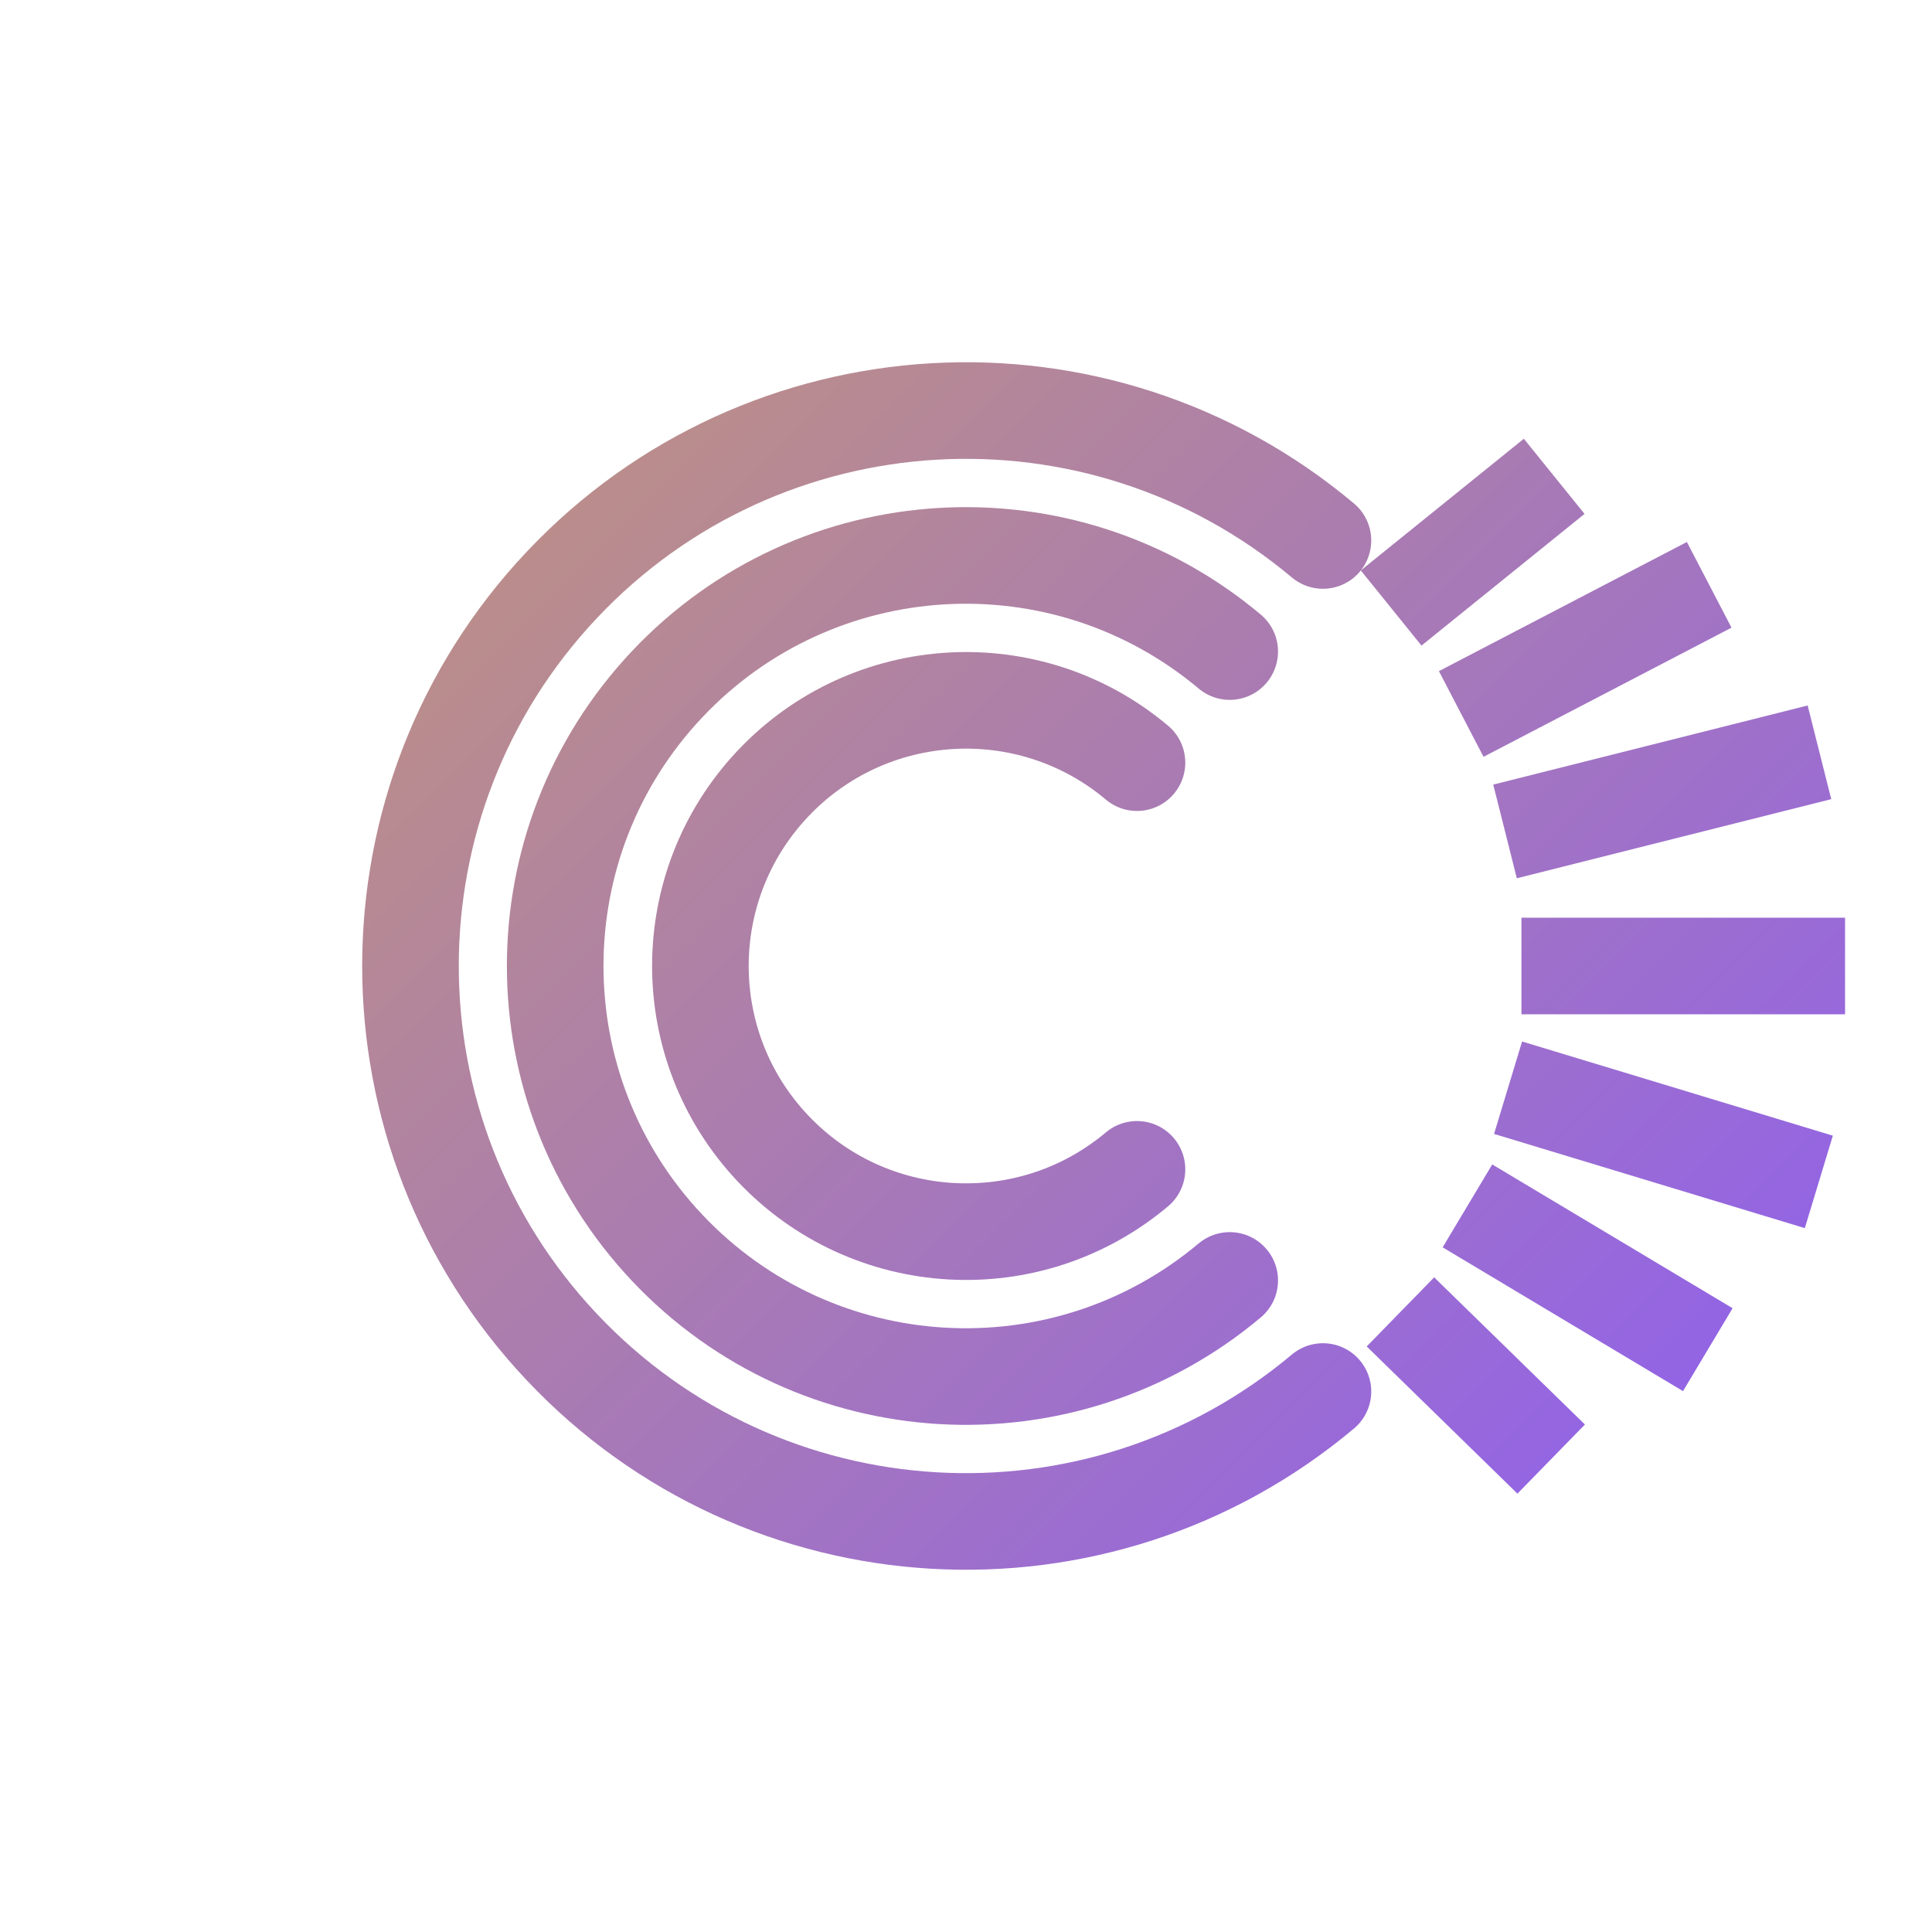
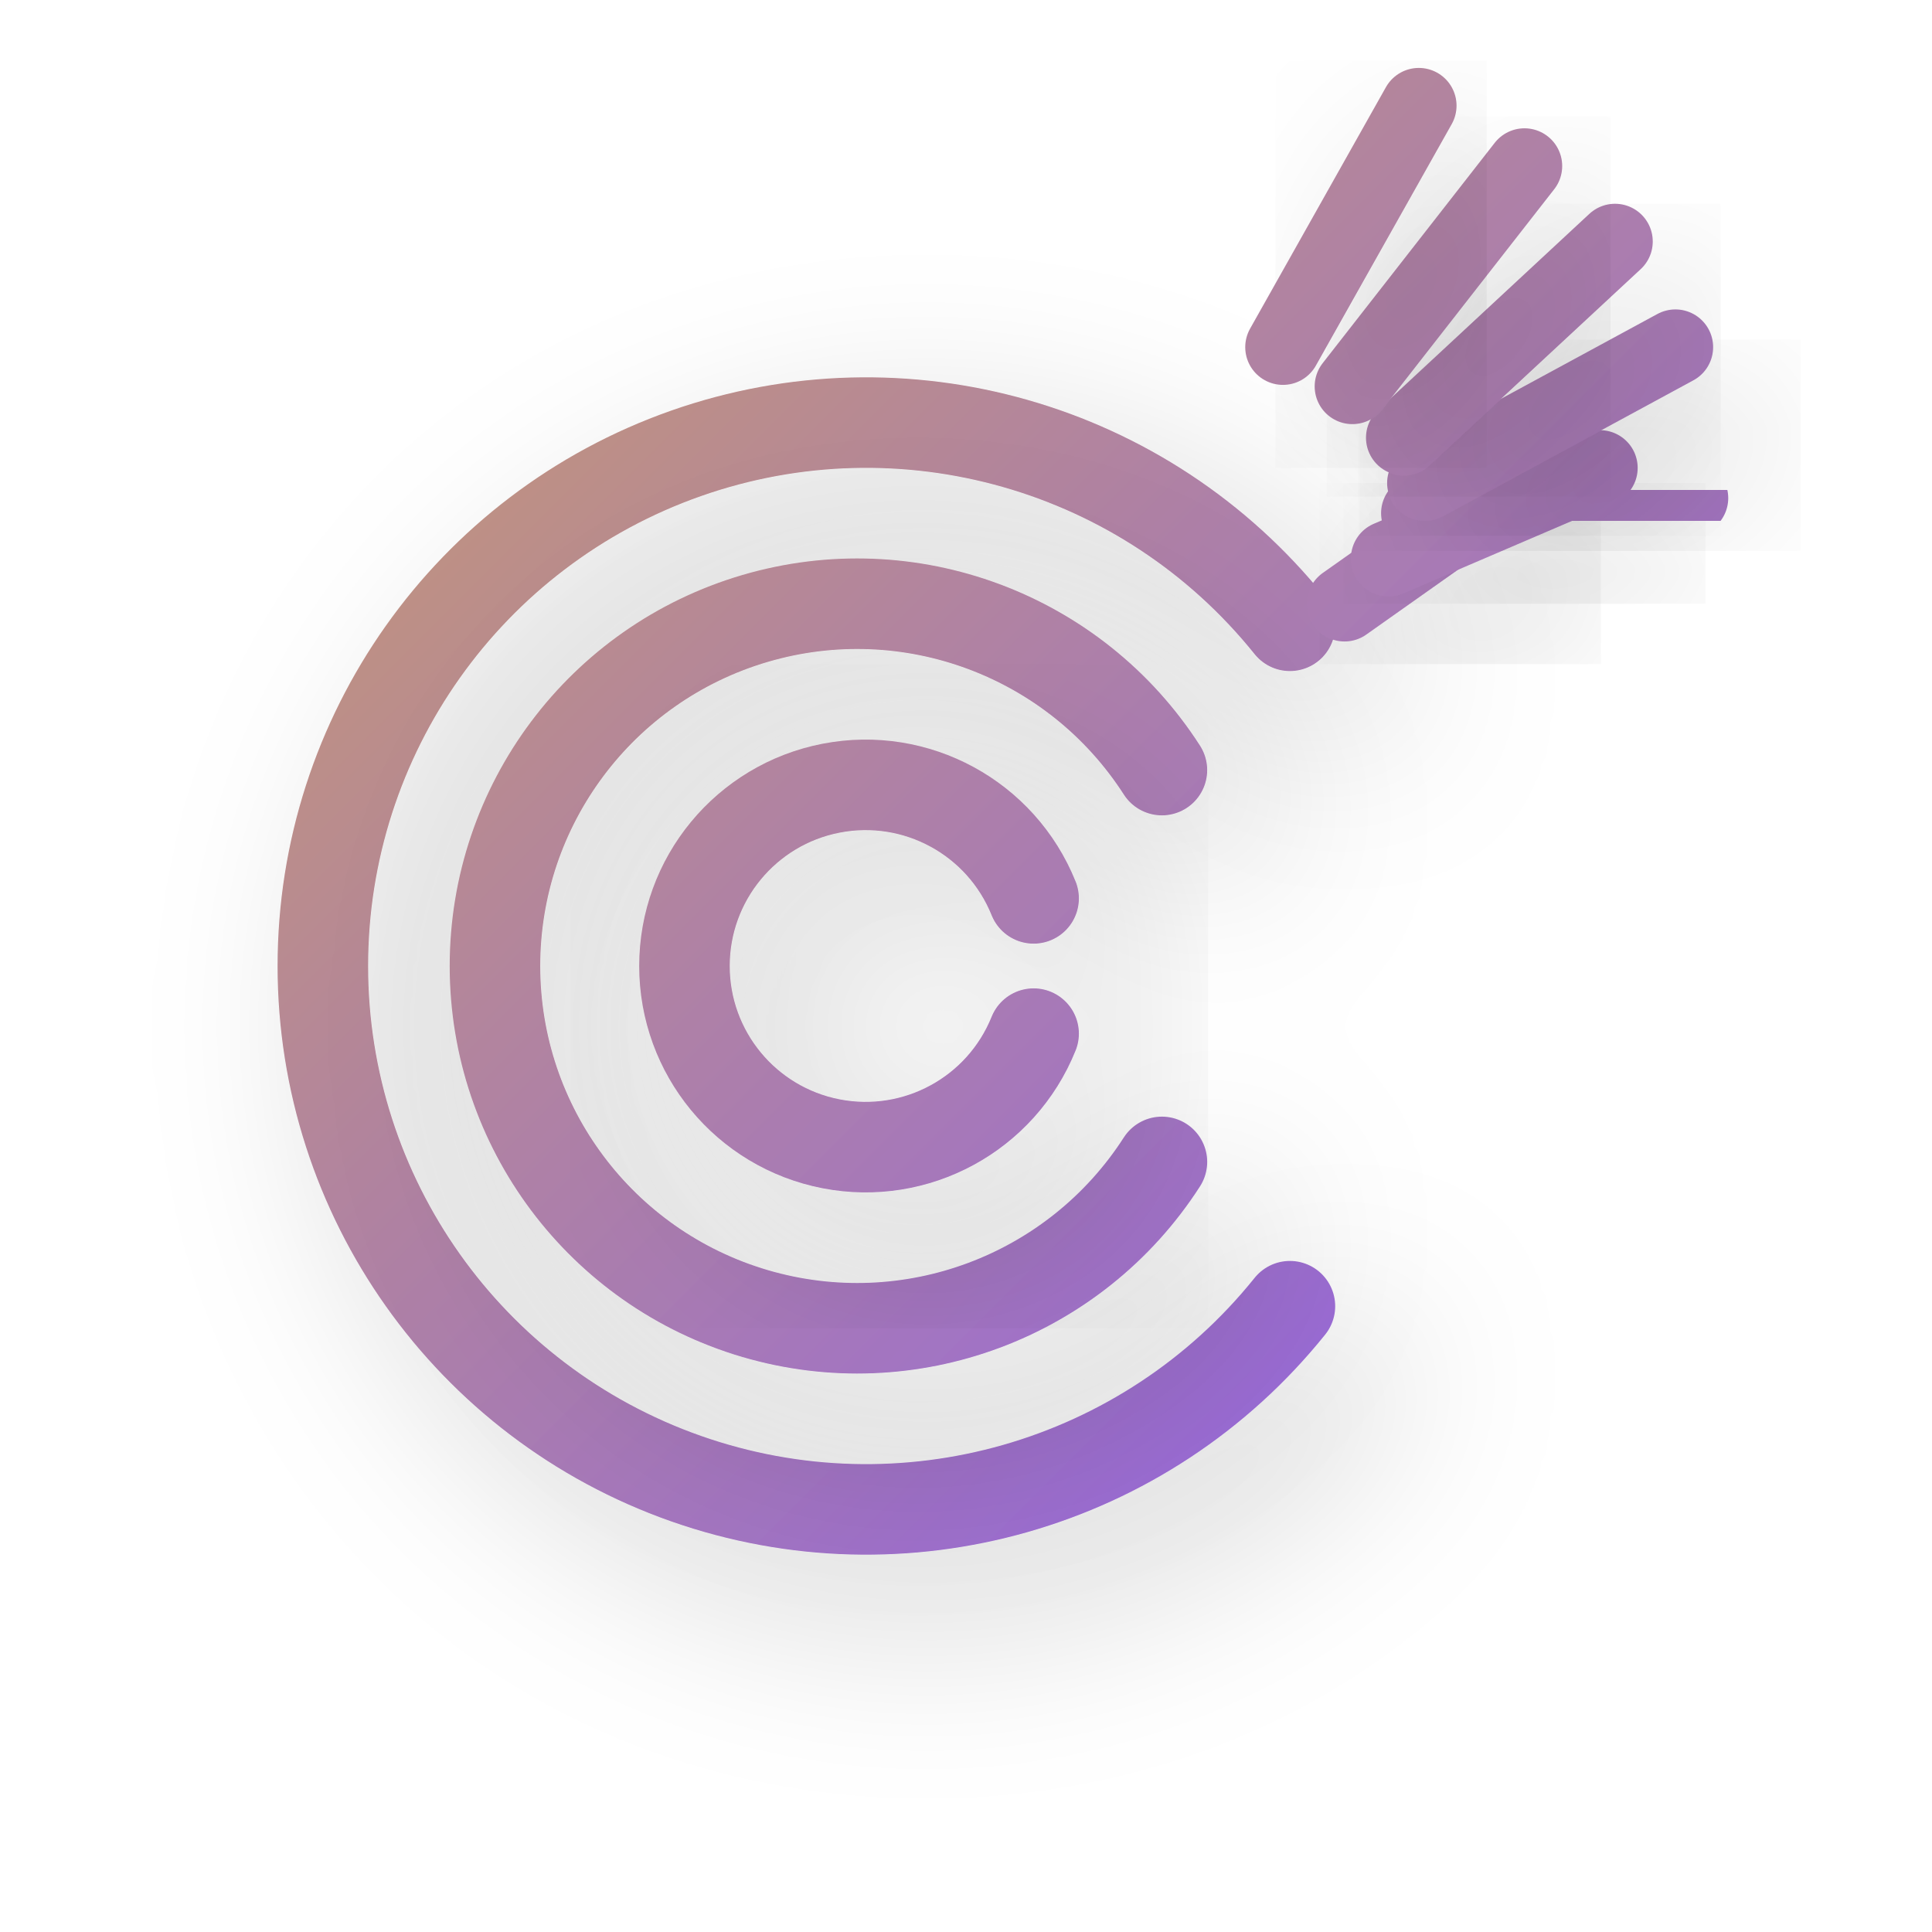
- <svg xmlns="http://www.w3.org/2000/svg" viewBox="0 0 40 40" fill="none">
+ <svg xmlns="http://www.w3.org/2000/svg" viewBox="0 0 64 64" fill="none">
  <defs>
-     <linearGradient id="lG" x1="4" y1="4" x2="36" y2="36" gradientUnits="userSpaceOnUse">
+     <linearGradient id="logoGrad" x1="8" y1="8" x2="56" y2="56" gradientUnits="userSpaceOnUse">
      <stop offset="0%" stop-color="#C89B6D" />
      <stop offset="100%" stop-color="#8B5CF6" />
    </linearGradient>
+     <filter id="shadow" x="-50%" y="-50%" width="200%" height="200%">
+       <feDropShadow dx="2" dy="2" stdDeviation="3" flood-opacity="0.2" />
+     </filter>
  </defs>
-   <path d="M 23.54 24.21 A 5.5 5.5 0 1 1 23.54 15.79" stroke="url(#lG)" stroke-width="2" stroke-linecap="round" fill="none" />
-   <path d="M 25.46 26.51 A 8.5 8.5 0 1 1 25.46 13.49" stroke="url(#lG)" stroke-width="2" stroke-linecap="round" fill="none" />
-   <path d="M 27.39 28.81 A 11.5 11.5 0 1 1 27.39 11.19" stroke="url(#lG)" stroke-width="2" stroke-linecap="round" fill="none" />
-   <line x1="29.58" y1="11.96" x2="31.40" y2="10.49" stroke="url(#lG)" stroke-width="2" stroke-linecap="square" />
-   <line x1="31.14" y1="14.32" x2="34.50" y2="12.57" stroke="url(#lG)" stroke-width="2" stroke-linecap="square" />
-   <line x1="32.13" y1="16.97" x2="36.70" y2="15.82" stroke="url(#lG)" stroke-width="2" stroke-linecap="square" />
-   <line x1="32.50" y1="20.00" x2="37.20" y2="20.00" stroke="url(#lG)" stroke-width="2" stroke-linecap="square" />
-   <line x1="32.18" y1="22.81" x2="36.70" y2="24.18" stroke="url(#lG)" stroke-width="2" stroke-linecap="square" />
-   <line x1="31.24" y1="25.48" x2="34.50" y2="27.43" stroke="url(#lG)" stroke-width="2" stroke-linecap="square" />
-   <line x1="29.71" y1="27.86" x2="31.40" y2="29.51" stroke="url(#lG)" stroke-width="2" stroke-linecap="square" />
+   <path d="M 42.73 43.27 A 18 18 0 1 1 42.73 20.73" stroke="url(#logoGrad)" stroke-width="3" stroke-linecap="round" fill="none" filter="url(#shadow)" />
+   <path d="M 38.49 38.49 A 12 12 0 1 1 38.49 25.51" stroke="url(#logoGrad)" stroke-width="3" stroke-linecap="round" fill="none" filter="url(#shadow)" />
+   <path d="M 34.24 34.24 A 6 6 0 1 1 34.24 29.76" stroke="url(#logoGrad)" stroke-width="3" stroke-linecap="round" fill="none" filter="url(#shadow)" />
+   <line x1="44.54" y1="20.00" x2="50.20" y2="16.00" stroke="url(#logoGrad)" stroke-width="2.5" stroke-linecap="round" filter="url(#shadow)" />
+   <line x1="46.00" y1="18.50" x2="53.00" y2="15.50" stroke="url(#logoGrad)" stroke-width="2.5" stroke-linecap="round" filter="url(#shadow)" />
+   <line x1="47.00" y1="17.00" x2="56.00" y2="16.50" stroke="url(#logoGrad)" stroke-width="2.5" stroke-linecap="round" filter="url(#shadow)" />
+   <line x1="47.20" y1="16.00" x2="55.50" y2="11.50" stroke="url(#logoGrad)" stroke-width="2.5" stroke-linecap="round" filter="url(#shadow)" />
+   <line x1="46.50" y1="14.50" x2="53.50" y2="8.00" stroke="url(#logoGrad)" stroke-width="2.5" stroke-linecap="round" filter="url(#shadow)" />
+   <line x1="44.80" y1="12.80" x2="50.50" y2="5.50" stroke="url(#logoGrad)" stroke-width="2.5" stroke-linecap="round" filter="url(#shadow)" />
+   <line x1="42.50" y1="11.50" x2="47.00" y2="3.50" stroke="url(#logoGrad)" stroke-width="2.5" stroke-linecap="round" filter="url(#shadow)" />
</svg>
